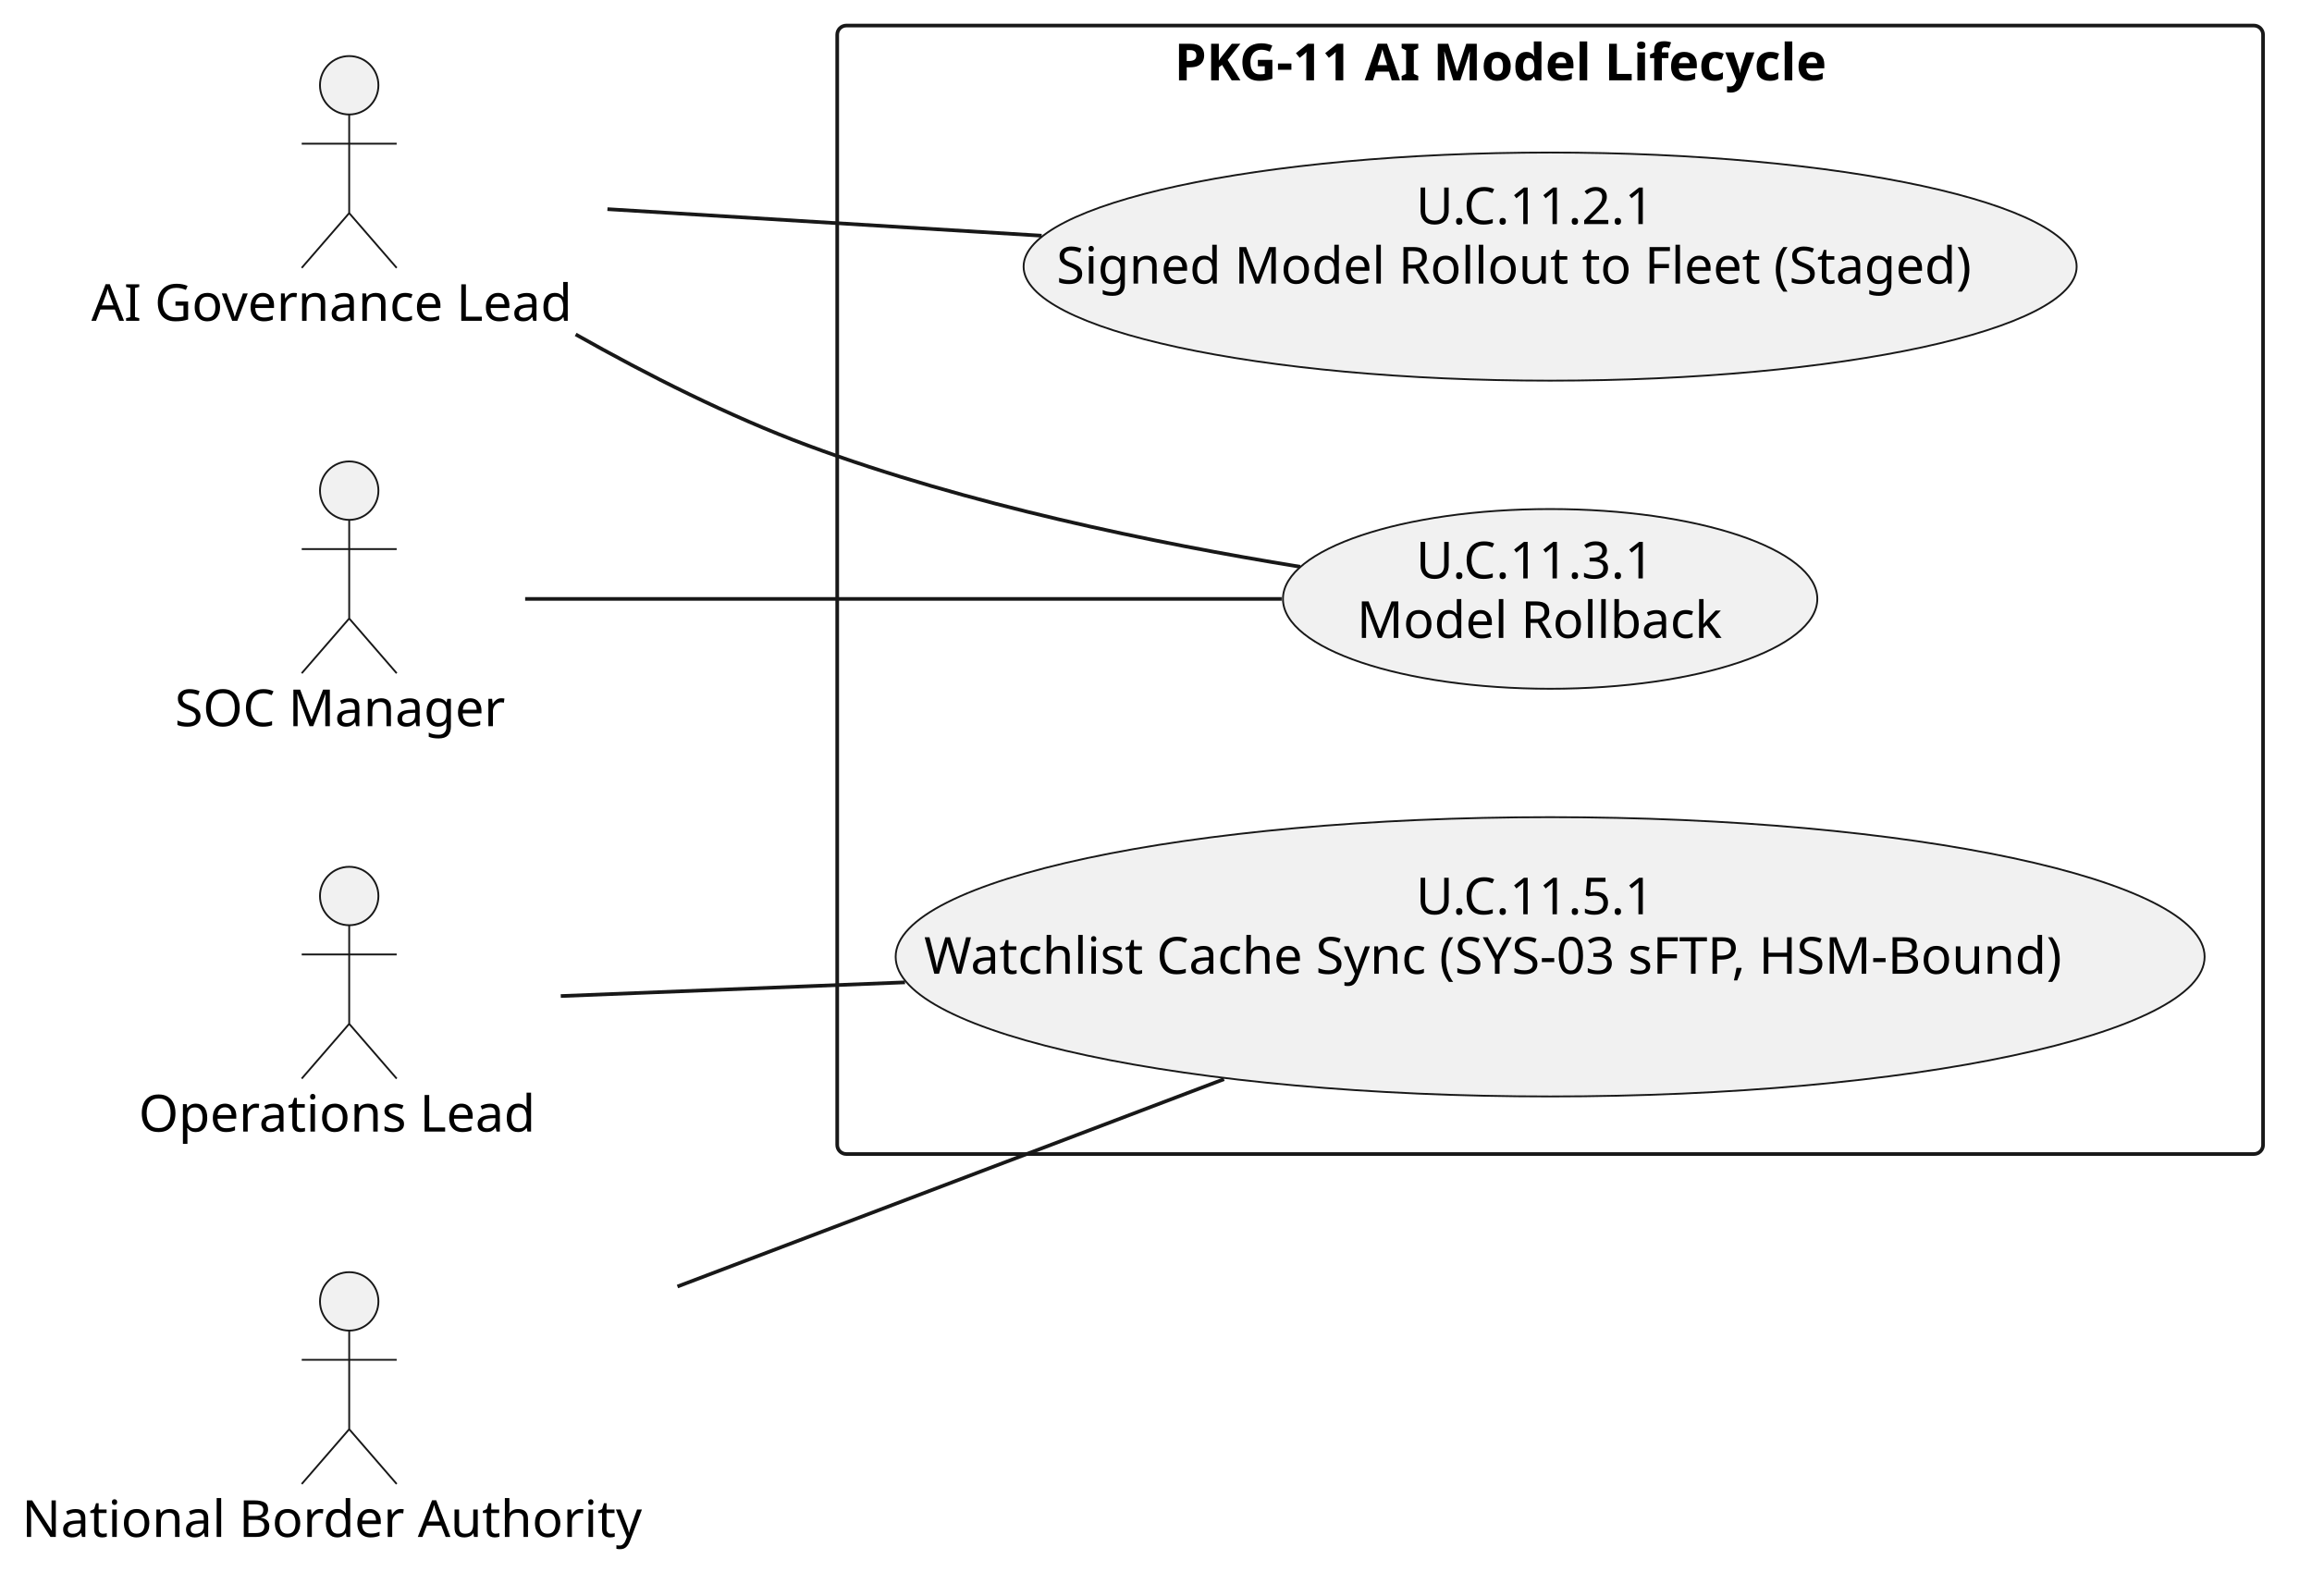
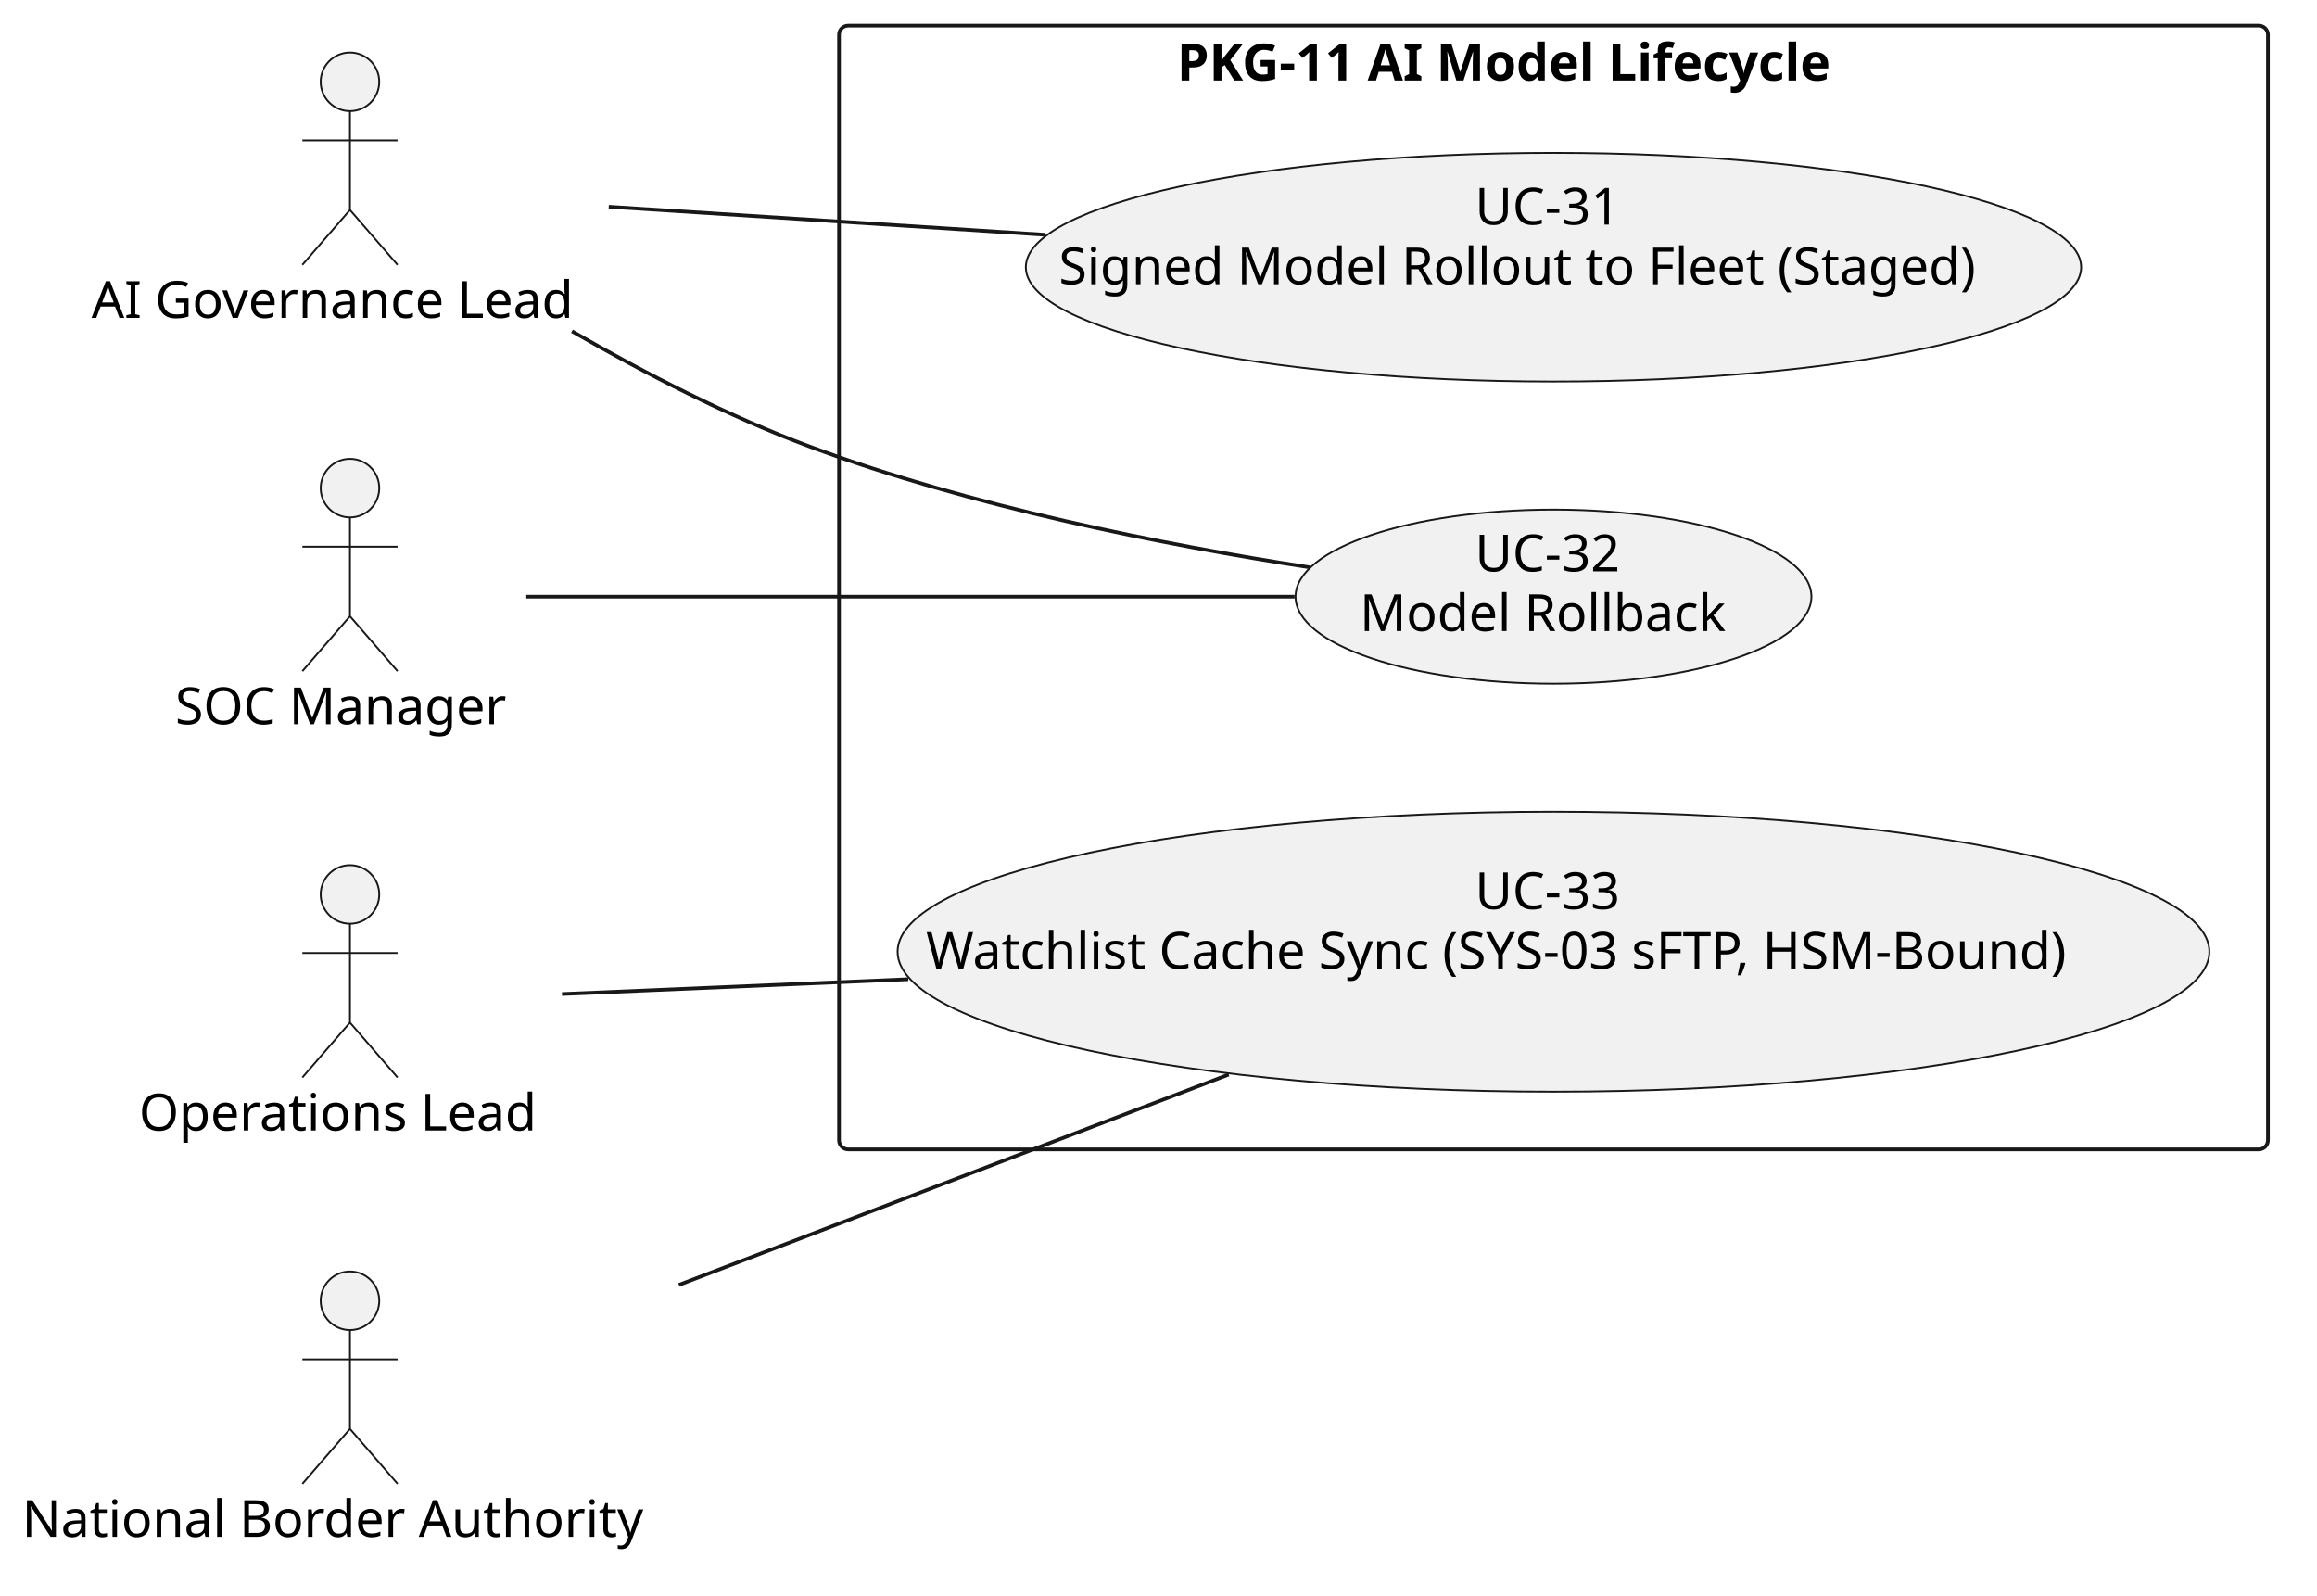
- <svg xmlns="http://www.w3.org/2000/svg" version="1.1" data-diagram-type="DESCRIPTION" style="width:633px;height:437px;background:#FFFFFF;" width="633px" height="437px" viewBox="0 0 633 437" zoomAndPan="magnify" preserveAspectRatio="none" contentStyleType="text/css">
+ <svg xmlns="http://www.w3.org/2000/svg" version="1.1" data-diagram-type="DESCRIPTION" style="width:633px;height:436px;background:#FFFFFF;" width="633px" height="436px" viewBox="0 0 633 436" zoomAndPan="magnify" preserveAspectRatio="none" contentStyleType="text/css">
  <defs />
  <g font-family="sans-serif" lengthAdjust="spacing">
    <g class="cluster" data-qualified-name="PKG-11 AI Model Lifecycle" id="ent0005" data-source-line="6">
-       <rect x="229.22" y="7" width="390.38" height="309" fill="none" style="stroke:#181818;stroke-width:1;" rx="2.5" ry="2.5" />
+       <rect x="229.22" y="7" width="390.38" height="307" fill="none" style="stroke:#181818;stroke-width:1;" rx="2.5" ry="2.5" />
      <text x="321.536" y="21.995" fill="#000" font-size="14" textLength="205.748" font-weight="700">PKG-11 AI Model Lifecycle</text>
    </g>
    <g class="entity" data-qualified-name="PKG-11 AI Model Lifecycle.UC1121" id="ent0006" data-source-line="7">
      <ellipse cx="424.407" cy="73.001" rx="144.157" ry="31.231" fill="#F1F1F1" style="stroke:#181818;stroke-width:0.5;" />
-       <text x="387.681" y="61.353" fill="#000" font-size="14" textLength="73.452">U.C.11.2.1</text>
+       <text x="402.963" y="61.353" fill="#000" font-size="14" textLength="42.889">UC-31</text>
      <text x="289.258" y="77.65" fill="#000" font-size="14" textLength="270.3">Signed Model Rollout to Fleet (Staged)</text>
    </g>
    <g class="entity" data-qualified-name="PKG-11 AI Model Lifecycle.UC1131" id="ent0007" data-source-line="8">
-       <ellipse cx="424.411" cy="163.996" rx="73.151" ry="24.606" fill="#F1F1F1" style="stroke:#181818;stroke-width:0.5;" />
-       <text x="387.685" y="158.384" fill="#000" font-size="14" textLength="73.452">U.C.11.3.1</text>
-       <text x="371.497" y="174.681" fill="#000" font-size="14" textLength="105.827">Model Rollback</text>
+       <ellipse cx="424.408" cy="162.999" rx="70.468" ry="23.779" fill="#F1F1F1" style="stroke:#181818;stroke-width:0.5;" />
+       <text x="402.964" y="156.094" fill="#000" font-size="14" textLength="42.889">UC-32</text>
+       <text x="371.494" y="172.391" fill="#000" font-size="14" textLength="105.827">Model Rollback</text>
    </g>
    <g class="entity" data-qualified-name="PKG-11 AI Model Lifecycle.UC1151" id="ent0008" data-source-line="9">
-       <ellipse cx="424.41" cy="261.998" rx="179.19" ry="38.238" fill="#F1F1F1" style="stroke:#181818;stroke-width:0.5;" />
-       <text x="387.684" y="250.35" fill="#000" font-size="14" textLength="73.452">U.C.11.5.1</text>
-       <text x="252.995" y="266.646" fill="#000" font-size="14" textLength="342.829">Watchlist Cache Sync (SYS-03 sFTP, HSM-Bound)</text>
+       <ellipse cx="424.41" cy="259.998" rx="179.19" ry="38.238" fill="#F1F1F1" style="stroke:#181818;stroke-width:0.5;" />
+       <text x="402.966" y="248.35" fill="#000" font-size="14" textLength="42.889">UC-33</text>
+       <text x="252.995" y="264.646" fill="#000" font-size="14" textLength="342.829">Watchlist Cache Sync (SYS-03 sFTP, HSM-Bound)</text>
    </g>
    <g class="entity" data-qualified-name="AIG" id="ent0001" data-source-line="2">
-       <ellipse cx="95.605" cy="23.35" rx="8" ry="8" fill="#F1F1F1" style="stroke:#181818;stroke-width:0.5;" />
-       <path d="M95.605,31.35 L95.605,58.35 M82.605,39.35 L108.605,39.35 M95.605,58.35 L82.605,73.35 M95.605,58.35 L108.605,73.35" style="stroke:#181818;stroke-width:0.5;" fill="none" />
-       <text x="25.01" y="87.845" fill="#000" font-size="14" textLength="141.189">AI Governance Lead</text>
+       <ellipse cx="95.605" cy="22.35" rx="8" ry="8" fill="#F1F1F1" style="stroke:#181818;stroke-width:0.5;" />
+       <path d="M95.605,30.35 L95.605,57.35 M82.605,38.35 L108.605,38.35 M95.605,57.35 L82.605,72.35 M95.605,57.35 L108.605,72.35" style="stroke:#181818;stroke-width:0.5;" fill="none" />
+       <text x="25.01" y="86.845" fill="#000" font-size="14" textLength="141.189">AI Governance Lead</text>
    </g>
    <g class="entity" data-qualified-name="OPS" id="ent0002" data-source-line="3">
-       <ellipse cx="95.607" cy="245.35" rx="8" ry="8" fill="#F1F1F1" style="stroke:#181818;stroke-width:0.5;" />
-       <path d="M95.607,253.35 L95.607,280.35 M82.607,261.35 L108.607,261.35 M95.607,280.35 L82.607,295.35 M95.607,280.35 L108.607,295.35" style="stroke:#181818;stroke-width:0.5;" fill="none" />
-       <text x="37.96" y="309.845" fill="#000" font-size="14" textLength="115.295">Operations Lead</text>
+       <ellipse cx="95.607" cy="244.35" rx="8" ry="8" fill="#F1F1F1" style="stroke:#181818;stroke-width:0.5;" />
+       <path d="M95.607,252.35 L95.607,279.35 M82.607,260.35 L108.607,260.35 M95.607,279.35 L82.607,294.35 M95.607,279.35 L108.607,294.35" style="stroke:#181818;stroke-width:0.5;" fill="none" />
+       <text x="37.96" y="308.845" fill="#000" font-size="14" textLength="115.295">Operations Lead</text>
    </g>
    <g class="entity" data-qualified-name="SOC" id="ent0003" data-source-line="4">
-       <ellipse cx="95.609" cy="134.35" rx="8" ry="8" fill="#F1F1F1" style="stroke:#181818;stroke-width:0.5;" />
-       <path d="M95.609,142.35 L95.609,169.35 M82.609,150.35 L108.609,150.35 M95.609,169.35 L82.609,184.35 M95.609,169.35 L108.609,184.35" style="stroke:#181818;stroke-width:0.5;" fill="none" />
-       <text x="47.86" y="198.845" fill="#000" font-size="14" textLength="95.498">SOC Manager</text>
+       <ellipse cx="95.609" cy="133.35" rx="8" ry="8" fill="#F1F1F1" style="stroke:#181818;stroke-width:0.5;" />
+       <path d="M95.609,141.35 L95.609,168.35 M82.609,149.35 L108.609,149.35 M95.609,168.35 L82.609,183.35 M95.609,168.35 L108.609,183.35" style="stroke:#181818;stroke-width:0.5;" fill="none" />
+       <text x="47.86" y="197.845" fill="#000" font-size="14" textLength="95.498">SOC Manager</text>
    </g>
    <g class="entity" data-qualified-name="NBA" id="ent0004" data-source-line="5">
-       <ellipse cx="95.609" cy="356.35" rx="8" ry="8" fill="#F1F1F1" style="stroke:#181818;stroke-width:0.5;" />
-       <path d="M95.609,364.35 L95.609,391.35 M82.609,372.35 L108.609,372.35 M95.609,391.35 L82.609,406.35 M95.609,391.35 L108.609,406.35" style="stroke:#181818;stroke-width:0.5;" fill="none" />
-       <text x="6" y="420.845" fill="#000" font-size="14" textLength="179.218">National Border Authority</text>
+       <ellipse cx="95.609" cy="355.35" rx="8" ry="8" fill="#F1F1F1" style="stroke:#181818;stroke-width:0.5;" />
+       <path d="M95.609,363.35 L95.609,390.35 M82.609,371.35 L108.609,371.35 M95.609,390.35 L82.609,405.35 M95.609,390.35 L108.609,405.35" style="stroke:#181818;stroke-width:0.5;" fill="none" />
+       <text x="6" y="419.845" fill="#000" font-size="14" textLength="179.218">National Border Authority</text>
    </g>
    <g class="link" data-entity-1="ent0001" data-entity-2="ent0006" id="lnk9" data-source-line="11" data-link-type="association">
-       <path d="M166.31,57.27 C200.99,59.39 244.18,62.03 285.19,64.54" style="stroke:#181818;stroke-width:1;" fill="none" id="AIG-UC1121" />
+       <path d="M166.31,56.48 C201.09,58.72 244.41,61.5 285.52,64.14" style="stroke:#181818;stroke-width:1;" fill="none" id="AIG-UC1121" />
    </g>
    <g class="link" data-entity-1="ent0001" data-entity-2="ent0007" id="lnk10" data-source-line="12" data-link-type="association">
-       <path d="M157.61,91.57 C177.32,102.71 199.66,114 221.22,122 C264.75,138.15 315.98,148.71 355.98,155.2" style="stroke:#181818;stroke-width:1;" fill="none" id="AIG-UC1131" />
+       <path d="M156.26,90.49 C176.27,102.03 199.12,113.79 221.22,122 C265.36,138.41 317.51,148.78 357.78,154.99" style="stroke:#181818;stroke-width:1;" fill="none" id="AIG-UC1131" />
    </g>
    <g class="link" data-entity-1="ent0002" data-entity-2="ent0008" id="lnk11" data-source-line="13" data-link-type="association">
-       <path d="M153.53,272.74 C180.23,271.68 213.65,270.35 247.78,268.99" style="stroke:#181818;stroke-width:1;" fill="none" id="OPS-UC1151" />
+       <path d="M153.53,271.56 C180.32,270.42 213.88,268.98 248.13,267.51" style="stroke:#181818;stroke-width:1;" fill="none" id="OPS-UC1151" />
    </g>
    <g class="link" data-entity-1="ent0003" data-entity-2="ent0007" id="lnk12" data-source-line="14" data-link-type="association">
-       <path d="M143.78,164 C198.04,164 287.77,164 350.92,164" style="stroke:#181818;stroke-width:1;" fill="none" id="SOC-UC1131" />
+       <path d="M143.78,163 C198.84,163 290.41,163 353.68,163" style="stroke:#181818;stroke-width:1;" fill="none" id="SOC-UC1131" />
    </g>
    <g class="link" data-entity-1="ent0004" data-entity-2="ent0008" id="lnk13" data-source-line="15" data-link-type="association">
-       <path d="M185.48,352.28 C231.97,334.64 288.71,313.11 335.12,295.5" style="stroke:#181818;stroke-width:1;" fill="none" id="NBA-UC1151" />
+       <path d="M185.48,351.01 C232.16,333.15 289.18,311.34 335.69,293.55" style="stroke:#181818;stroke-width:1;" fill="none" id="NBA-UC1151" />
    </g>
  </g>
</svg>
